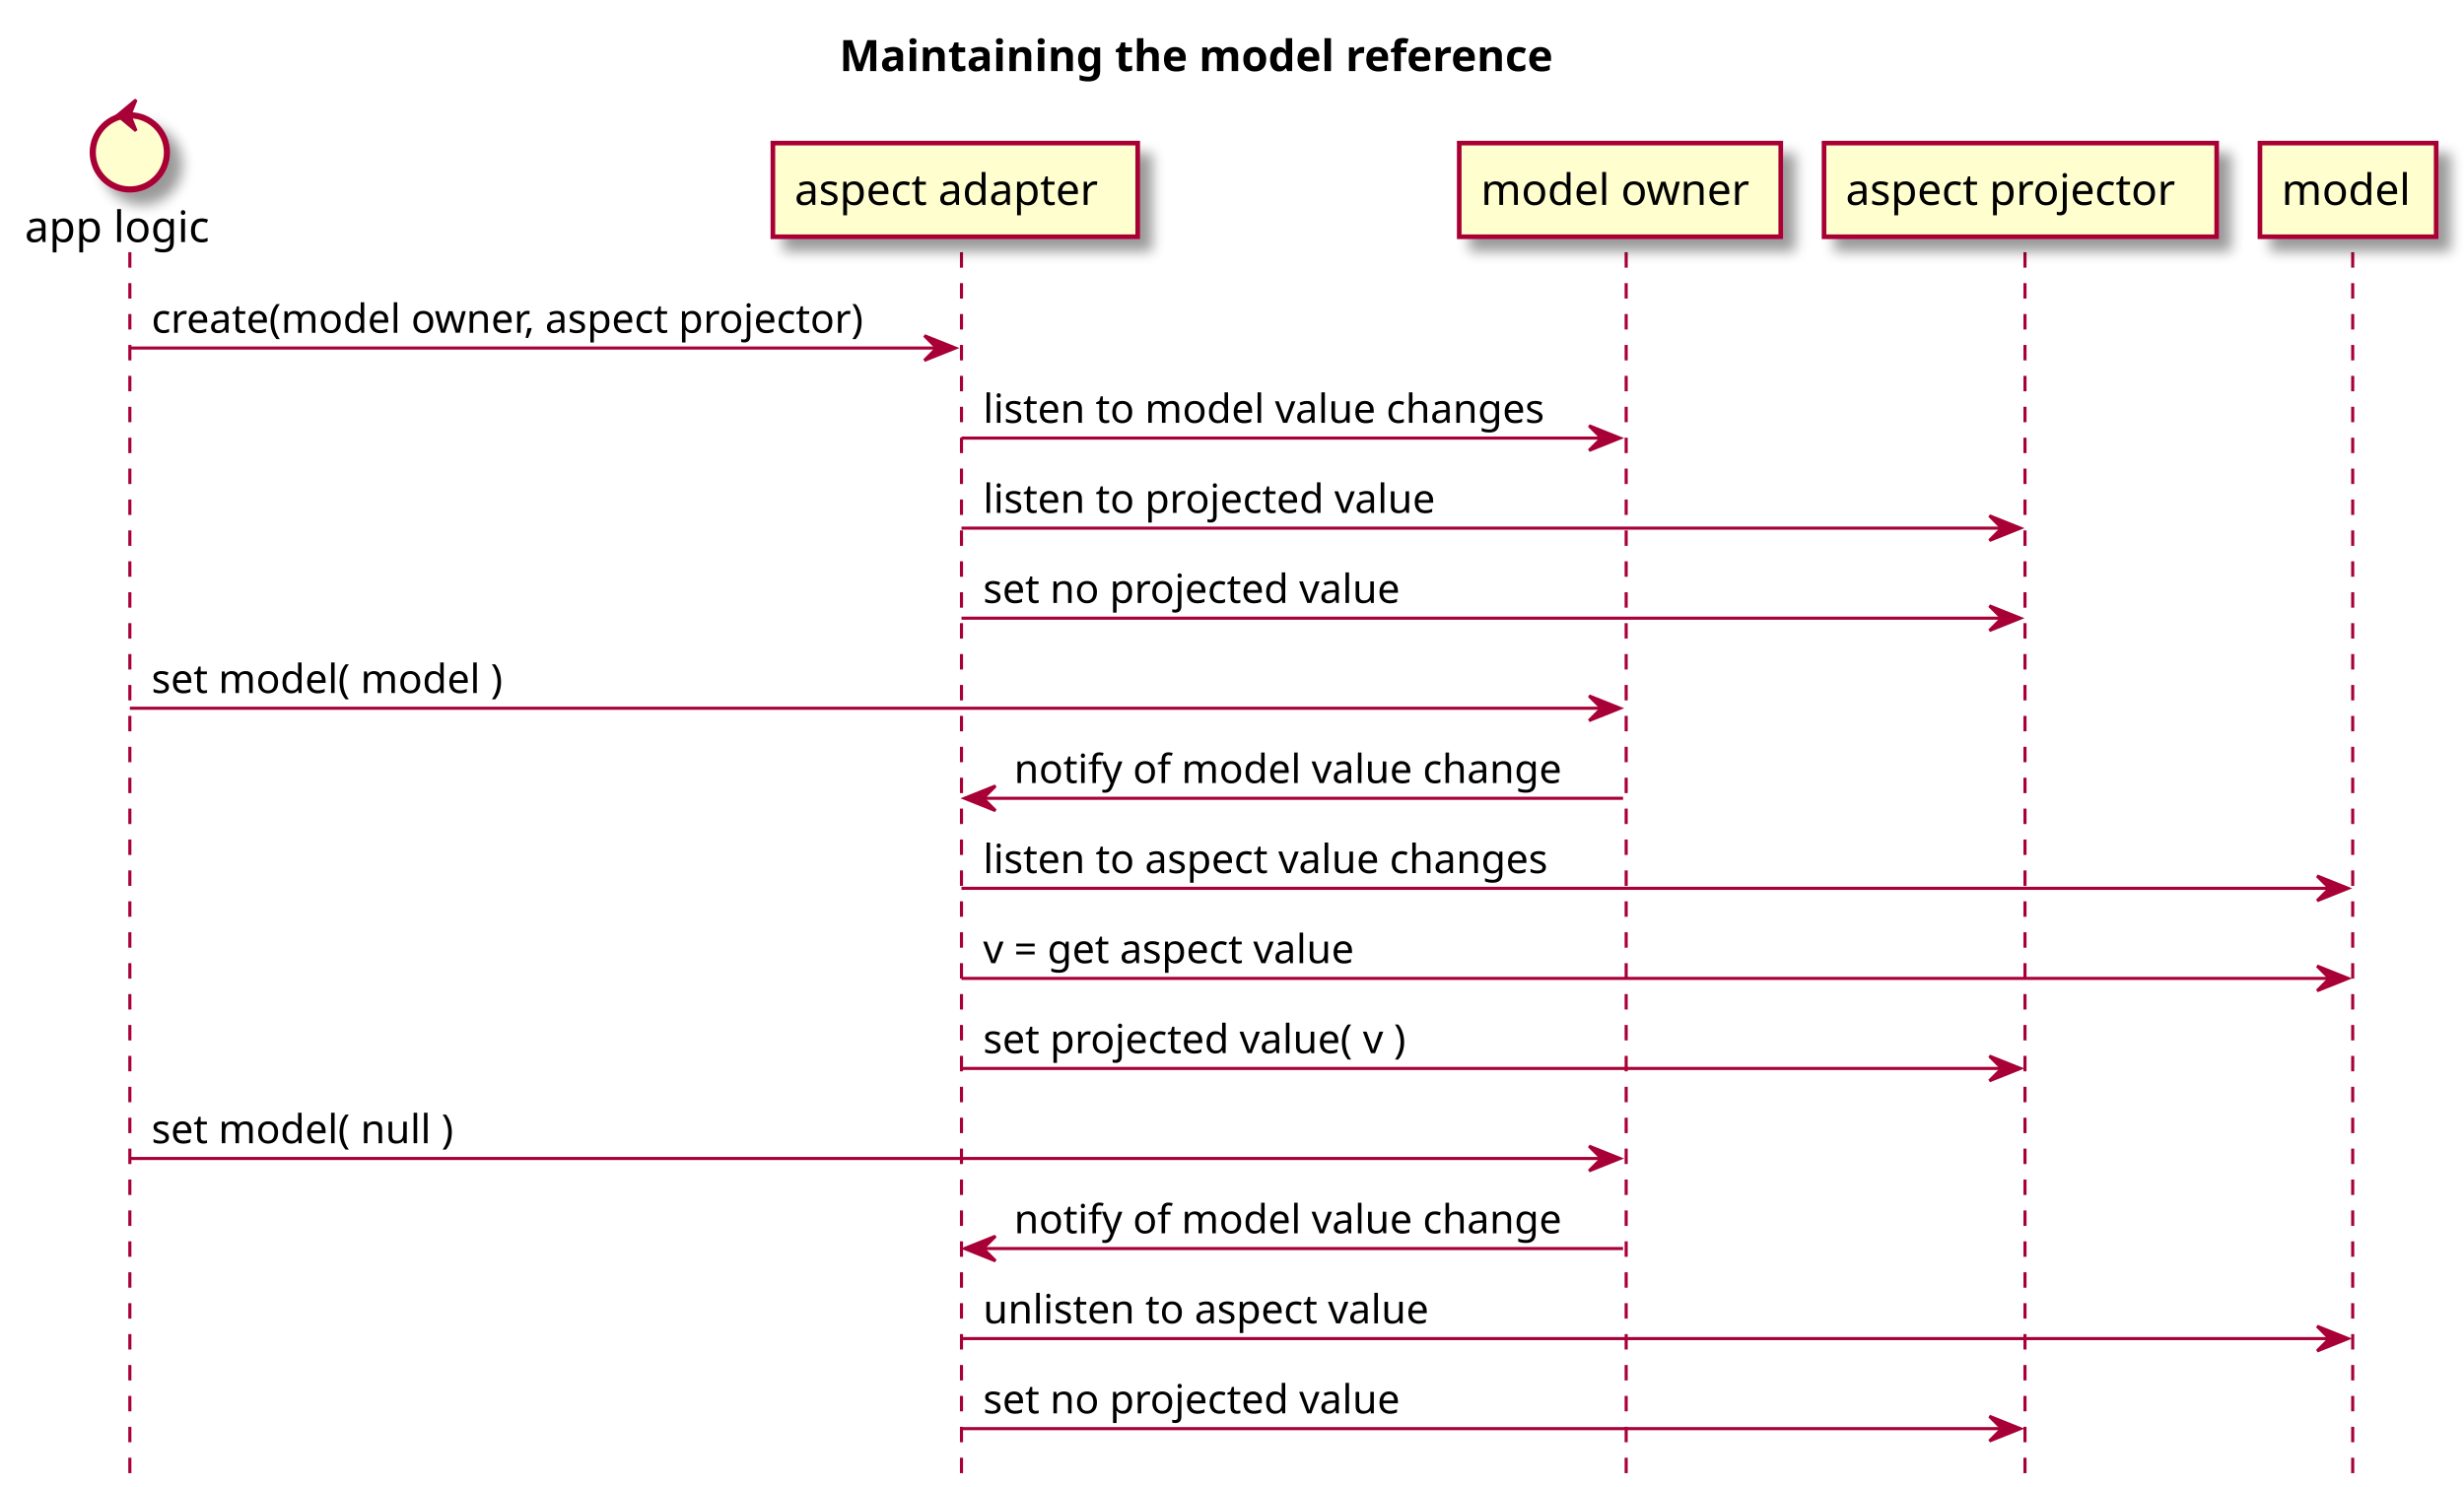
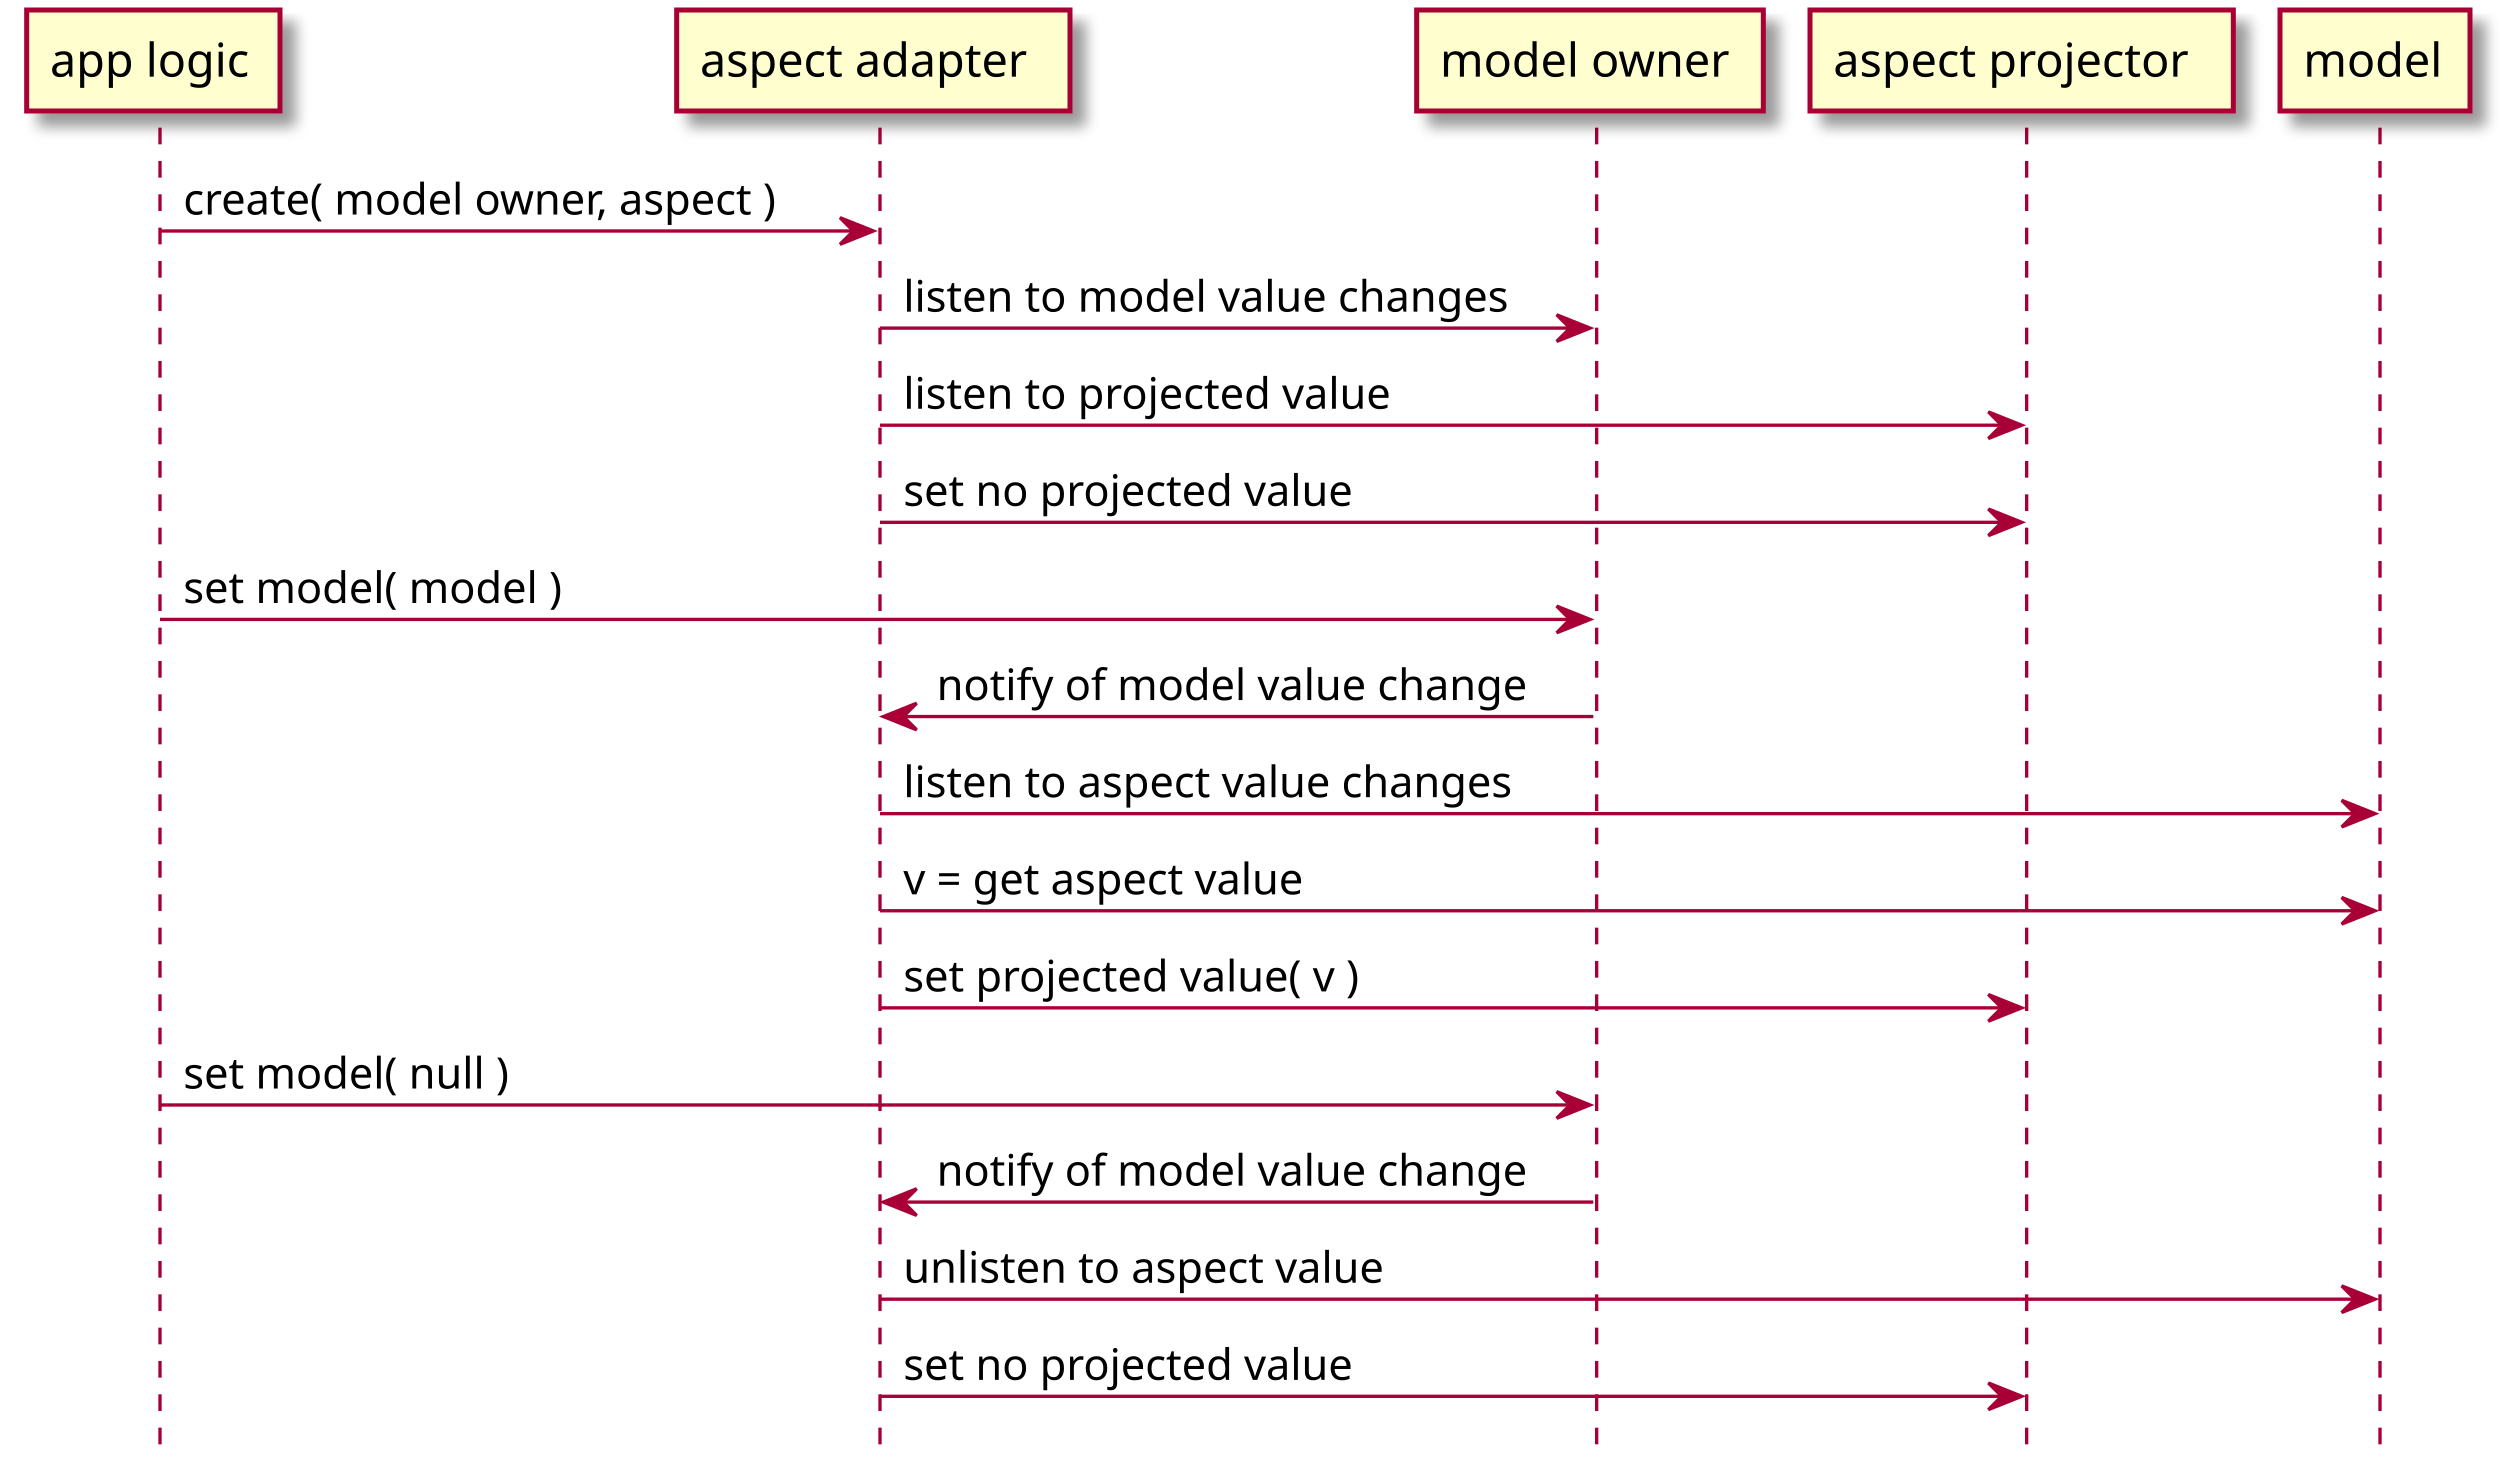
- <svg xmlns="http://www.w3.org/2000/svg" contentScriptType="application/ecmascript" contentStyleType="text/css" height="481px" preserveAspectRatio="none" style="width:797px;height:481px;" version="1.1" viewBox="0 0 797 481" width="797px" zoomAndPan="magnify">
+ <svg xmlns="http://www.w3.org/2000/svg" contentScriptType="application/ecmascript" contentStyleType="text/css" height="438px" preserveAspectRatio="none" style="width:750px;height:438px;" version="1.1" viewBox="0 0 750 438" width="750px" zoomAndPan="magnify">
  <defs>
-     <filter height="300%" id="fasre0g" width="300%" x="-1" y="-1">
+     <filter height="300%" id="f7hdo1s" width="300%" x="-1" y="-1">
      <feGaussianBlur result="blurOut" stdDeviation="2.0" />
      <feColorMatrix in="blurOut" result="blurOut2" type="matrix" values="0 0 0 0 0 0 0 0 0 0 0 0 0 0 0 0 0 0 .4 0" />
      <feOffset dx="4.0" dy="4.0" in="blurOut2" result="blurOut3" />
      <feBlend in="SourceGraphic" in2="blurOut3" mode="normal" />
    </filter>
  </defs>
  <g>
-     <text fill="#000000" font-family="sans-serif" font-size="14" font-weight="bold" lengthAdjust="spacingAndGlyphs" textLength="257" x="271.5" y="22.995">Maintaining the model reference</text>
-     <line style="stroke: #A80036; stroke-width: 1.0; stroke-dasharray: 5.0,5.0;" x1="42" x2="42" y1="81.594" y2="480.32" />
-     <line style="stroke: #A80036; stroke-width: 1.0; stroke-dasharray: 5.0,5.0;" x1="311" x2="311" y1="81.594" y2="480.32" />
-     <line style="stroke: #A80036; stroke-width: 1.0; stroke-dasharray: 5.0,5.0;" x1="526" x2="526" y1="81.594" y2="480.32" />
-     <line style="stroke: #A80036; stroke-width: 1.0; stroke-dasharray: 5.0,5.0;" x1="655" x2="655" y1="81.594" y2="480.32" />
-     <line style="stroke: #A80036; stroke-width: 1.0; stroke-dasharray: 5.0,5.0;" x1="761" x2="761" y1="81.594" y2="480.32" />
-     <text fill="#000000" font-family="sans-serif" font-size="14" lengthAdjust="spacingAndGlyphs" textLength="62" x="8" y="78.292">app logic</text>
-     <ellipse cx="42" cy="49.297" fill="#FEFECE" filter="url(#fasre0g)" rx="12" ry="12" style="stroke: #A80036; stroke-width: 2.0;" />
-     <polygon fill="#A80036" points="38,37.297,44,32.297,42,37.297,44,42.297,38,37.297" style="stroke: #A80036; stroke-width: 1.0;" />
-     <rect fill="#FEFECE" filter="url(#fasre0g)" height="30.297" style="stroke: #A80036; stroke-width: 1.5;" width="118" x="250" y="46.297" />
-     <text fill="#000000" font-family="sans-serif" font-size="14" lengthAdjust="spacingAndGlyphs" textLength="104" x="257" y="66.292">aspect adapter</text>
-     <rect fill="#FEFECE" filter="url(#fasre0g)" height="30.297" style="stroke: #A80036; stroke-width: 1.5;" width="104" x="472" y="46.297" />
-     <text fill="#000000" font-family="sans-serif" font-size="14" lengthAdjust="spacingAndGlyphs" textLength="90" x="479" y="66.292">model owner</text>
-     <rect fill="#FEFECE" filter="url(#fasre0g)" height="30.297" style="stroke: #A80036; stroke-width: 1.5;" width="127" x="590" y="46.297" />
-     <text fill="#000000" font-family="sans-serif" font-size="14" lengthAdjust="spacingAndGlyphs" textLength="113" x="597" y="66.292">aspect projector</text>
-     <rect fill="#FEFECE" filter="url(#fasre0g)" height="30.297" style="stroke: #A80036; stroke-width: 1.5;" width="57" x="731" y="46.297" />
-     <text fill="#000000" font-family="sans-serif" font-size="14" lengthAdjust="spacingAndGlyphs" textLength="43" x="738" y="66.292">model</text>
-     <polygon fill="#A80036" points="299,108.594,309,112.594,299,116.594,303,112.594" style="stroke: #A80036; stroke-width: 1.0;" />
-     <line style="stroke: #A80036; stroke-width: 1.0;" x1="42" x2="305" y1="112.594" y2="112.594" />
-     <text fill="#000000" font-family="sans-serif" font-size="13" lengthAdjust="spacingAndGlyphs" textLength="245" x="49" y="107.661">create(model owner, aspect projector)</text>
-     <polygon fill="#A80036" points="514,137.727,524,141.727,514,145.727,518,141.727" style="stroke: #A80036; stroke-width: 1.0;" />
-     <line style="stroke: #A80036; stroke-width: 1.0;" x1="311" x2="520" y1="141.727" y2="141.727" />
-     <text fill="#000000" font-family="sans-serif" font-size="13" lengthAdjust="spacingAndGlyphs" textLength="191" x="318" y="136.793">listen to model value changes</text>
-     <polygon fill="#A80036" points="643.5,166.859,653.5,170.859,643.5,174.859,647.5,170.859" style="stroke: #A80036; stroke-width: 1.0;" />
-     <line style="stroke: #A80036; stroke-width: 1.0;" x1="311" x2="649.5" y1="170.859" y2="170.859" />
-     <text fill="#000000" font-family="sans-serif" font-size="13" lengthAdjust="spacingAndGlyphs" textLength="153" x="318" y="165.926">listen to projected value</text>
-     <polygon fill="#A80036" points="643.5,195.992,653.5,199.992,643.5,203.992,647.5,199.992" style="stroke: #A80036; stroke-width: 1.0;" />
-     <line style="stroke: #A80036; stroke-width: 1.0;" x1="311" x2="649.5" y1="199.992" y2="199.992" />
-     <text fill="#000000" font-family="sans-serif" font-size="13" lengthAdjust="spacingAndGlyphs" textLength="142" x="318" y="195.059">set no projected value</text>
-     <polygon fill="#A80036" points="514,225.125,524,229.125,514,233.125,518,229.125" style="stroke: #A80036; stroke-width: 1.0;" />
-     <line style="stroke: #A80036; stroke-width: 1.0;" x1="42" x2="520" y1="229.125" y2="229.125" />
-     <text fill="#000000" font-family="sans-serif" font-size="13" lengthAdjust="spacingAndGlyphs" textLength="122" x="49" y="224.192">set model( model )</text>
-     <polygon fill="#A80036" points="322,254.258,312,258.258,322,262.258,318,258.258" style="stroke: #A80036; stroke-width: 1.0;" />
-     <line style="stroke: #A80036; stroke-width: 1.0;" x1="316" x2="525" y1="258.258" y2="258.258" />
-     <text fill="#000000" font-family="sans-serif" font-size="13" lengthAdjust="spacingAndGlyphs" textLength="184" x="328" y="253.325">notify of model value change</text>
-     <polygon fill="#A80036" points="749.5,283.391,759.5,287.391,749.5,291.391,753.5,287.391" style="stroke: #A80036; stroke-width: 1.0;" />
-     <line style="stroke: #A80036; stroke-width: 1.0;" x1="311" x2="755.5" y1="287.391" y2="287.391" />
-     <text fill="#000000" font-family="sans-serif" font-size="13" lengthAdjust="spacingAndGlyphs" textLength="194" x="318" y="282.457">listen to aspect value changes</text>
-     <polygon fill="#A80036" points="749.5,312.523,759.5,316.523,749.5,320.523,753.5,316.523" style="stroke: #A80036; stroke-width: 1.0;" />
-     <line style="stroke: #A80036; stroke-width: 1.0;" x1="311" x2="755.5" y1="316.523" y2="316.523" />
-     <text fill="#000000" font-family="sans-serif" font-size="13" lengthAdjust="spacingAndGlyphs" textLength="132" x="318" y="311.59">v = get aspect value</text>
-     <polygon fill="#A80036" points="643.5,341.656,653.5,345.656,643.5,349.656,647.5,345.656" style="stroke: #A80036; stroke-width: 1.0;" />
-     <line style="stroke: #A80036; stroke-width: 1.0;" x1="311" x2="649.5" y1="345.656" y2="345.656" />
-     <text fill="#000000" font-family="sans-serif" font-size="13" lengthAdjust="spacingAndGlyphs" textLength="147" x="318" y="340.723">set projected value( v )</text>
-     <polygon fill="#A80036" points="514,370.789,524,374.789,514,378.789,518,374.789" style="stroke: #A80036; stroke-width: 1.0;" />
-     <line style="stroke: #A80036; stroke-width: 1.0;" x1="42" x2="520" y1="374.789" y2="374.789" />
-     <text fill="#000000" font-family="sans-serif" font-size="13" lengthAdjust="spacingAndGlyphs" textLength="104" x="49" y="369.856">set model( null )</text>
-     <polygon fill="#A80036" points="322,399.922,312,403.922,322,407.922,318,403.922" style="stroke: #A80036; stroke-width: 1.0;" />
-     <line style="stroke: #A80036; stroke-width: 1.0;" x1="316" x2="525" y1="403.922" y2="403.922" />
-     <text fill="#000000" font-family="sans-serif" font-size="13" lengthAdjust="spacingAndGlyphs" textLength="184" x="328" y="398.989">notify of model value change</text>
-     <polygon fill="#A80036" points="749.5,429.055,759.5,433.055,749.5,437.055,753.5,433.055" style="stroke: #A80036; stroke-width: 1.0;" />
-     <line style="stroke: #A80036; stroke-width: 1.0;" x1="311" x2="755.5" y1="433.055" y2="433.055" />
-     <text fill="#000000" font-family="sans-serif" font-size="13" lengthAdjust="spacingAndGlyphs" textLength="152" x="318" y="428.122">unlisten to aspect value</text>
-     <polygon fill="#A80036" points="643.5,458.188,653.5,462.188,643.5,466.188,647.5,462.188" style="stroke: #A80036; stroke-width: 1.0;" />
-     <line style="stroke: #A80036; stroke-width: 1.0;" x1="311" x2="649.5" y1="462.188" y2="462.188" />
-     <text fill="#000000" font-family="sans-serif" font-size="13" lengthAdjust="spacingAndGlyphs" textLength="142" x="318" y="457.254">set no projected value</text>
+     <line style="stroke: #A80036; stroke-width: 1.0; stroke-dasharray: 5.0,5.0;" x1="48" x2="48" y1="38.297" y2="437.023" />
+     <line style="stroke: #A80036; stroke-width: 1.0; stroke-dasharray: 5.0,5.0;" x1="264" x2="264" y1="38.297" y2="437.023" />
+     <line style="stroke: #A80036; stroke-width: 1.0; stroke-dasharray: 5.0,5.0;" x1="479" x2="479" y1="38.297" y2="437.023" />
+     <line style="stroke: #A80036; stroke-width: 1.0; stroke-dasharray: 5.0,5.0;" x1="608" x2="608" y1="38.297" y2="437.023" />
+     <line style="stroke: #A80036; stroke-width: 1.0; stroke-dasharray: 5.0,5.0;" x1="714" x2="714" y1="38.297" y2="437.023" />
+     <rect fill="#FEFECE" filter="url(#f7hdo1s)" height="30.297" style="stroke: #A80036; stroke-width: 1.5;" width="76" x="8" y="3" />
+     <text fill="#000000" font-family="sans-serif" font-size="14" lengthAdjust="spacingAndGlyphs" textLength="62" x="15" y="22.995">app logic</text>
+     <rect fill="#FEFECE" filter="url(#f7hdo1s)" height="30.297" style="stroke: #A80036; stroke-width: 1.5;" width="118" x="203" y="3" />
+     <text fill="#000000" font-family="sans-serif" font-size="14" lengthAdjust="spacingAndGlyphs" textLength="104" x="210" y="22.995">aspect adapter</text>
+     <rect fill="#FEFECE" filter="url(#f7hdo1s)" height="30.297" style="stroke: #A80036; stroke-width: 1.5;" width="104" x="425" y="3" />
+     <text fill="#000000" font-family="sans-serif" font-size="14" lengthAdjust="spacingAndGlyphs" textLength="90" x="432" y="22.995">model owner</text>
+     <rect fill="#FEFECE" filter="url(#f7hdo1s)" height="30.297" style="stroke: #A80036; stroke-width: 1.5;" width="127" x="543" y="3" />
+     <text fill="#000000" font-family="sans-serif" font-size="14" lengthAdjust="spacingAndGlyphs" textLength="113" x="550" y="22.995">aspect projector</text>
+     <rect fill="#FEFECE" filter="url(#f7hdo1s)" height="30.297" style="stroke: #A80036; stroke-width: 1.5;" width="57" x="684" y="3" />
+     <text fill="#000000" font-family="sans-serif" font-size="14" lengthAdjust="spacingAndGlyphs" textLength="43" x="691" y="22.995">model</text>
+     <polygon fill="#A80036" points="252,65.297,262,69.297,252,73.297,256,69.297" style="stroke: #A80036; stroke-width: 1.0;" />
+     <line style="stroke: #A80036; stroke-width: 1.0;" x1="48" x2="258" y1="69.297" y2="69.297" />
+     <text fill="#000000" font-family="sans-serif" font-size="13" lengthAdjust="spacingAndGlyphs" textLength="192" x="55" y="64.364">create( model owner, aspect )</text>
+     <polygon fill="#A80036" points="467,94.43,477,98.43,467,102.43,471,98.43" style="stroke: #A80036; stroke-width: 1.0;" />
+     <line style="stroke: #A80036; stroke-width: 1.0;" x1="264" x2="473" y1="98.43" y2="98.43" />
+     <text fill="#000000" font-family="sans-serif" font-size="13" lengthAdjust="spacingAndGlyphs" textLength="191" x="271" y="93.497">listen to model value changes</text>
+     <polygon fill="#A80036" points="596.5,123.562,606.5,127.562,596.5,131.562,600.5,127.562" style="stroke: #A80036; stroke-width: 1.0;" />
+     <line style="stroke: #A80036; stroke-width: 1.0;" x1="264" x2="602.5" y1="127.562" y2="127.562" />
+     <text fill="#000000" font-family="sans-serif" font-size="13" lengthAdjust="spacingAndGlyphs" textLength="153" x="271" y="122.629">listen to projected value</text>
+     <polygon fill="#A80036" points="596.5,152.695,606.5,156.695,596.5,160.695,600.5,156.695" style="stroke: #A80036; stroke-width: 1.0;" />
+     <line style="stroke: #A80036; stroke-width: 1.0;" x1="264" x2="602.5" y1="156.695" y2="156.695" />
+     <text fill="#000000" font-family="sans-serif" font-size="13" lengthAdjust="spacingAndGlyphs" textLength="142" x="271" y="151.762">set no projected value</text>
+     <polygon fill="#A80036" points="467,181.828,477,185.828,467,189.828,471,185.828" style="stroke: #A80036; stroke-width: 1.0;" />
+     <line style="stroke: #A80036; stroke-width: 1.0;" x1="48" x2="473" y1="185.828" y2="185.828" />
+     <text fill="#000000" font-family="sans-serif" font-size="13" lengthAdjust="spacingAndGlyphs" textLength="122" x="55" y="180.895">set model( model )</text>
+     <polygon fill="#A80036" points="275,210.961,265,214.961,275,218.961,271,214.961" style="stroke: #A80036; stroke-width: 1.0;" />
+     <line style="stroke: #A80036; stroke-width: 1.0;" x1="269" x2="478" y1="214.961" y2="214.961" />
+     <text fill="#000000" font-family="sans-serif" font-size="13" lengthAdjust="spacingAndGlyphs" textLength="184" x="281" y="210.028">notify of model value change</text>
+     <polygon fill="#A80036" points="702.5,240.094,712.5,244.094,702.5,248.094,706.5,244.094" style="stroke: #A80036; stroke-width: 1.0;" />
+     <line style="stroke: #A80036; stroke-width: 1.0;" x1="264" x2="708.5" y1="244.094" y2="244.094" />
+     <text fill="#000000" font-family="sans-serif" font-size="13" lengthAdjust="spacingAndGlyphs" textLength="194" x="271" y="239.161">listen to aspect value changes</text>
+     <polygon fill="#A80036" points="702.5,269.227,712.5,273.227,702.5,277.227,706.5,273.227" style="stroke: #A80036; stroke-width: 1.0;" />
+     <line style="stroke: #A80036; stroke-width: 1.0;" x1="264" x2="708.5" y1="273.227" y2="273.227" />
+     <text fill="#000000" font-family="sans-serif" font-size="13" lengthAdjust="spacingAndGlyphs" textLength="132" x="271" y="268.293">v = get aspect value</text>
+     <polygon fill="#A80036" points="596.5,298.359,606.5,302.359,596.5,306.359,600.5,302.359" style="stroke: #A80036; stroke-width: 1.0;" />
+     <line style="stroke: #A80036; stroke-width: 1.0;" x1="264" x2="602.5" y1="302.359" y2="302.359" />
+     <text fill="#000000" font-family="sans-serif" font-size="13" lengthAdjust="spacingAndGlyphs" textLength="147" x="271" y="297.426">set projected value( v )</text>
+     <polygon fill="#A80036" points="467,327.492,477,331.492,467,335.492,471,331.492" style="stroke: #A80036; stroke-width: 1.0;" />
+     <line style="stroke: #A80036; stroke-width: 1.0;" x1="48" x2="473" y1="331.492" y2="331.492" />
+     <text fill="#000000" font-family="sans-serif" font-size="13" lengthAdjust="spacingAndGlyphs" textLength="104" x="55" y="326.559">set model( null )</text>
+     <polygon fill="#A80036" points="275,356.625,265,360.625,275,364.625,271,360.625" style="stroke: #A80036; stroke-width: 1.0;" />
+     <line style="stroke: #A80036; stroke-width: 1.0;" x1="269" x2="478" y1="360.625" y2="360.625" />
+     <text fill="#000000" font-family="sans-serif" font-size="13" lengthAdjust="spacingAndGlyphs" textLength="184" x="281" y="355.692">notify of model value change</text>
+     <polygon fill="#A80036" points="702.5,385.758,712.5,389.758,702.5,393.758,706.5,389.758" style="stroke: #A80036; stroke-width: 1.0;" />
+     <line style="stroke: #A80036; stroke-width: 1.0;" x1="264" x2="708.5" y1="389.758" y2="389.758" />
+     <text fill="#000000" font-family="sans-serif" font-size="13" lengthAdjust="spacingAndGlyphs" textLength="152" x="271" y="384.825">unlisten to aspect value</text>
+     <polygon fill="#A80036" points="596.5,414.891,606.5,418.891,596.5,422.891,600.5,418.891" style="stroke: #A80036; stroke-width: 1.0;" />
+     <line style="stroke: #A80036; stroke-width: 1.0;" x1="264" x2="602.5" y1="418.891" y2="418.891" />
+     <text fill="#000000" font-family="sans-serif" font-size="13" lengthAdjust="spacingAndGlyphs" textLength="142" x="271" y="413.957">set no projected value</text>
  </g>
</svg>
